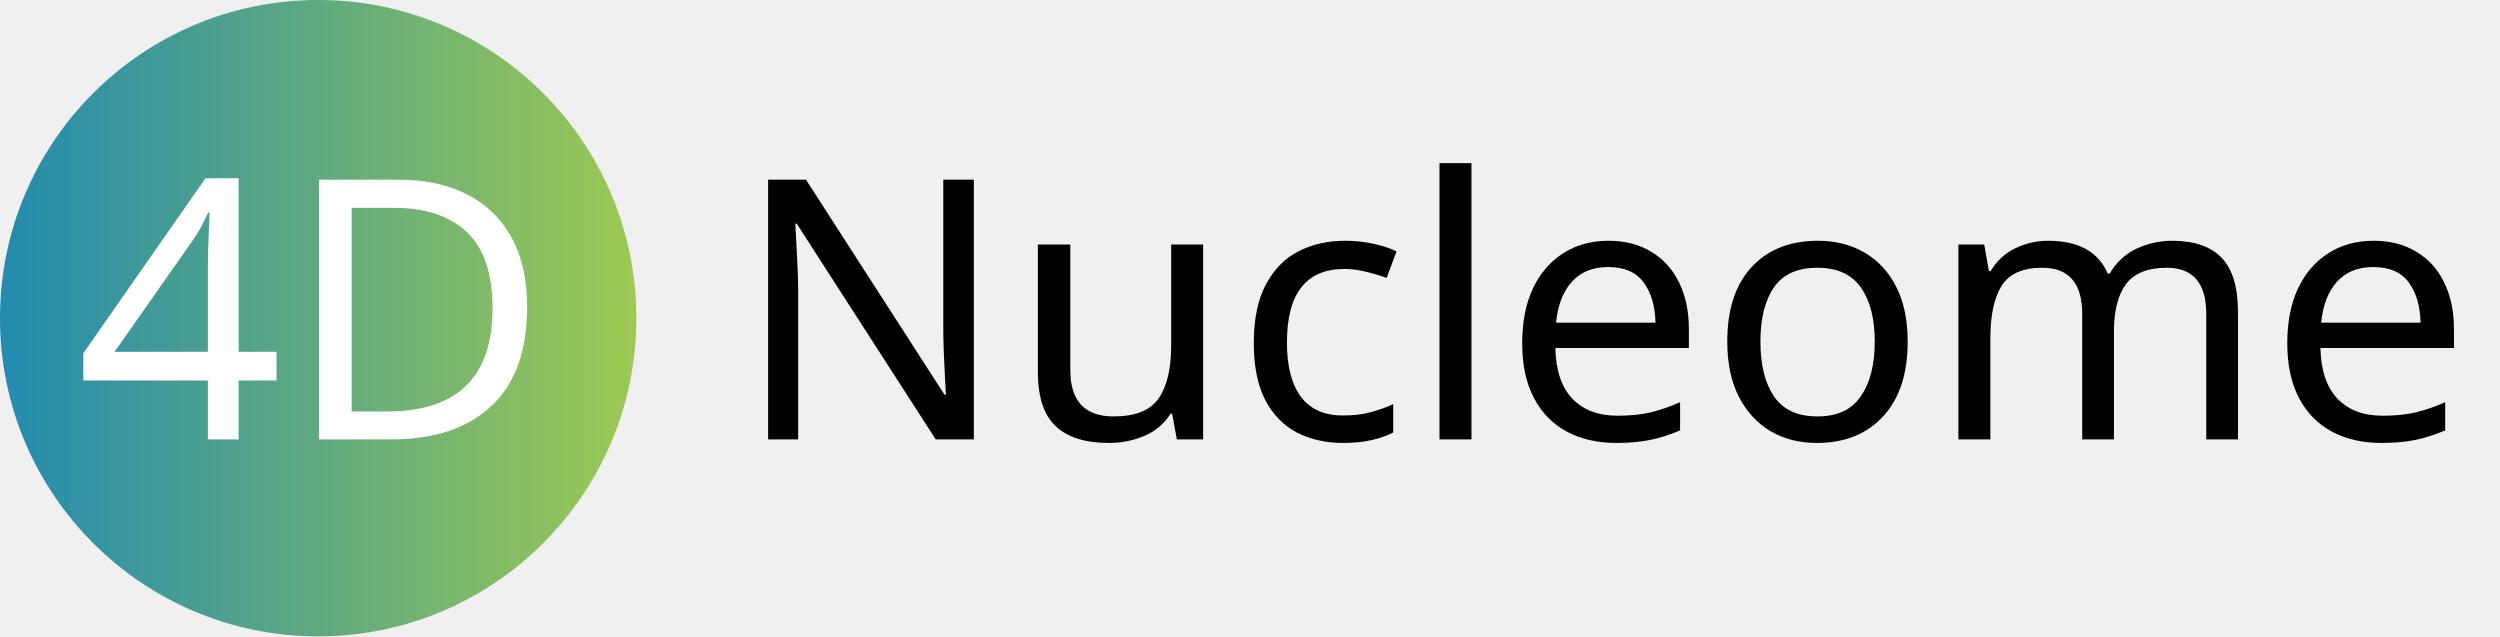
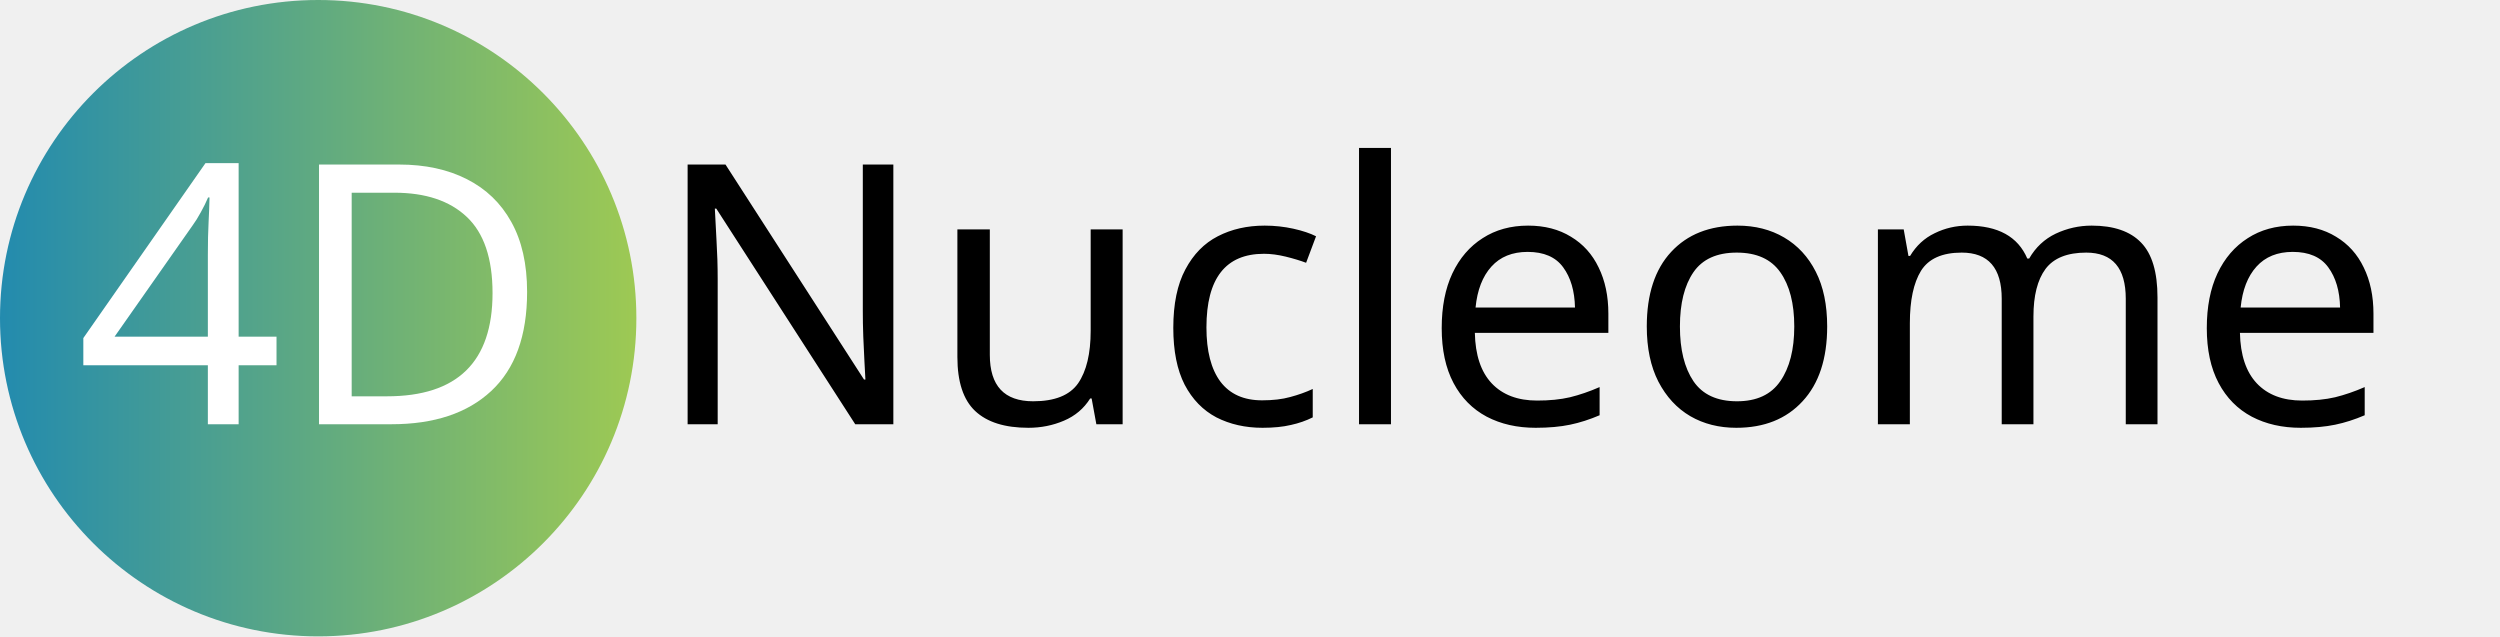
<svg xmlns="http://www.w3.org/2000/svg" width="165px" height="42px" viewBox="0 0 165 42" version="1.1">
  <defs>
    <linearGradient x1="0.258%" y1="49.75%" x2="101.258%" y2="49.75%" id="linearGradient-1">
      <stop stop-color="#238BAE" offset="0%" />
      <stop stop-color="#9FCA52" offset="100%" />
    </linearGradient>
-     <style type="text/css">
-             @font-face {
-                 font-family: Work Sans;
-                 src: url('https://fonts.googleapis.com/css?family=Work+Sans');
-                 }
-         </style>
  </defs>
  <g id="Symbols" stroke="none" stroke-width="1" fill="none" fill-rule="evenodd">
    <g id="Logo">
      <circle id="Oval" fill="url(#linearGradient-1)" cx="21" cy="21" r="21" />
-       <text id="Nucleome" font-family="Work Sans, sans-serif" font-size="24" font-weight="normal" fill="#000000">
-         <tspan x="48.367" y="29">Nucleome</tspan>
+       <text id="Nucleome" font-family="WorkSans-SemiBold, Work Sans" font-size="24" font-weight="500" fill="#000000">
+         <tspan x="43.056" y="28">Nucleome</tspan>
      </text>
-       <text id="4D" font-family="Work Sans, sans-serif" font-size="24" font-weight="normal" fill="#FFFFFF">
-         <tspan x="5" y="29">4D</tspan>
+       <text id="4D" font-family="WorkSans-SemiBold, Work Sans" font-size="24" font-weight="500" fill="#FFFFFF">
+         <tspan x="5" y="28">4D</tspan>
      </text>
    </g>
  </g>
</svg>
